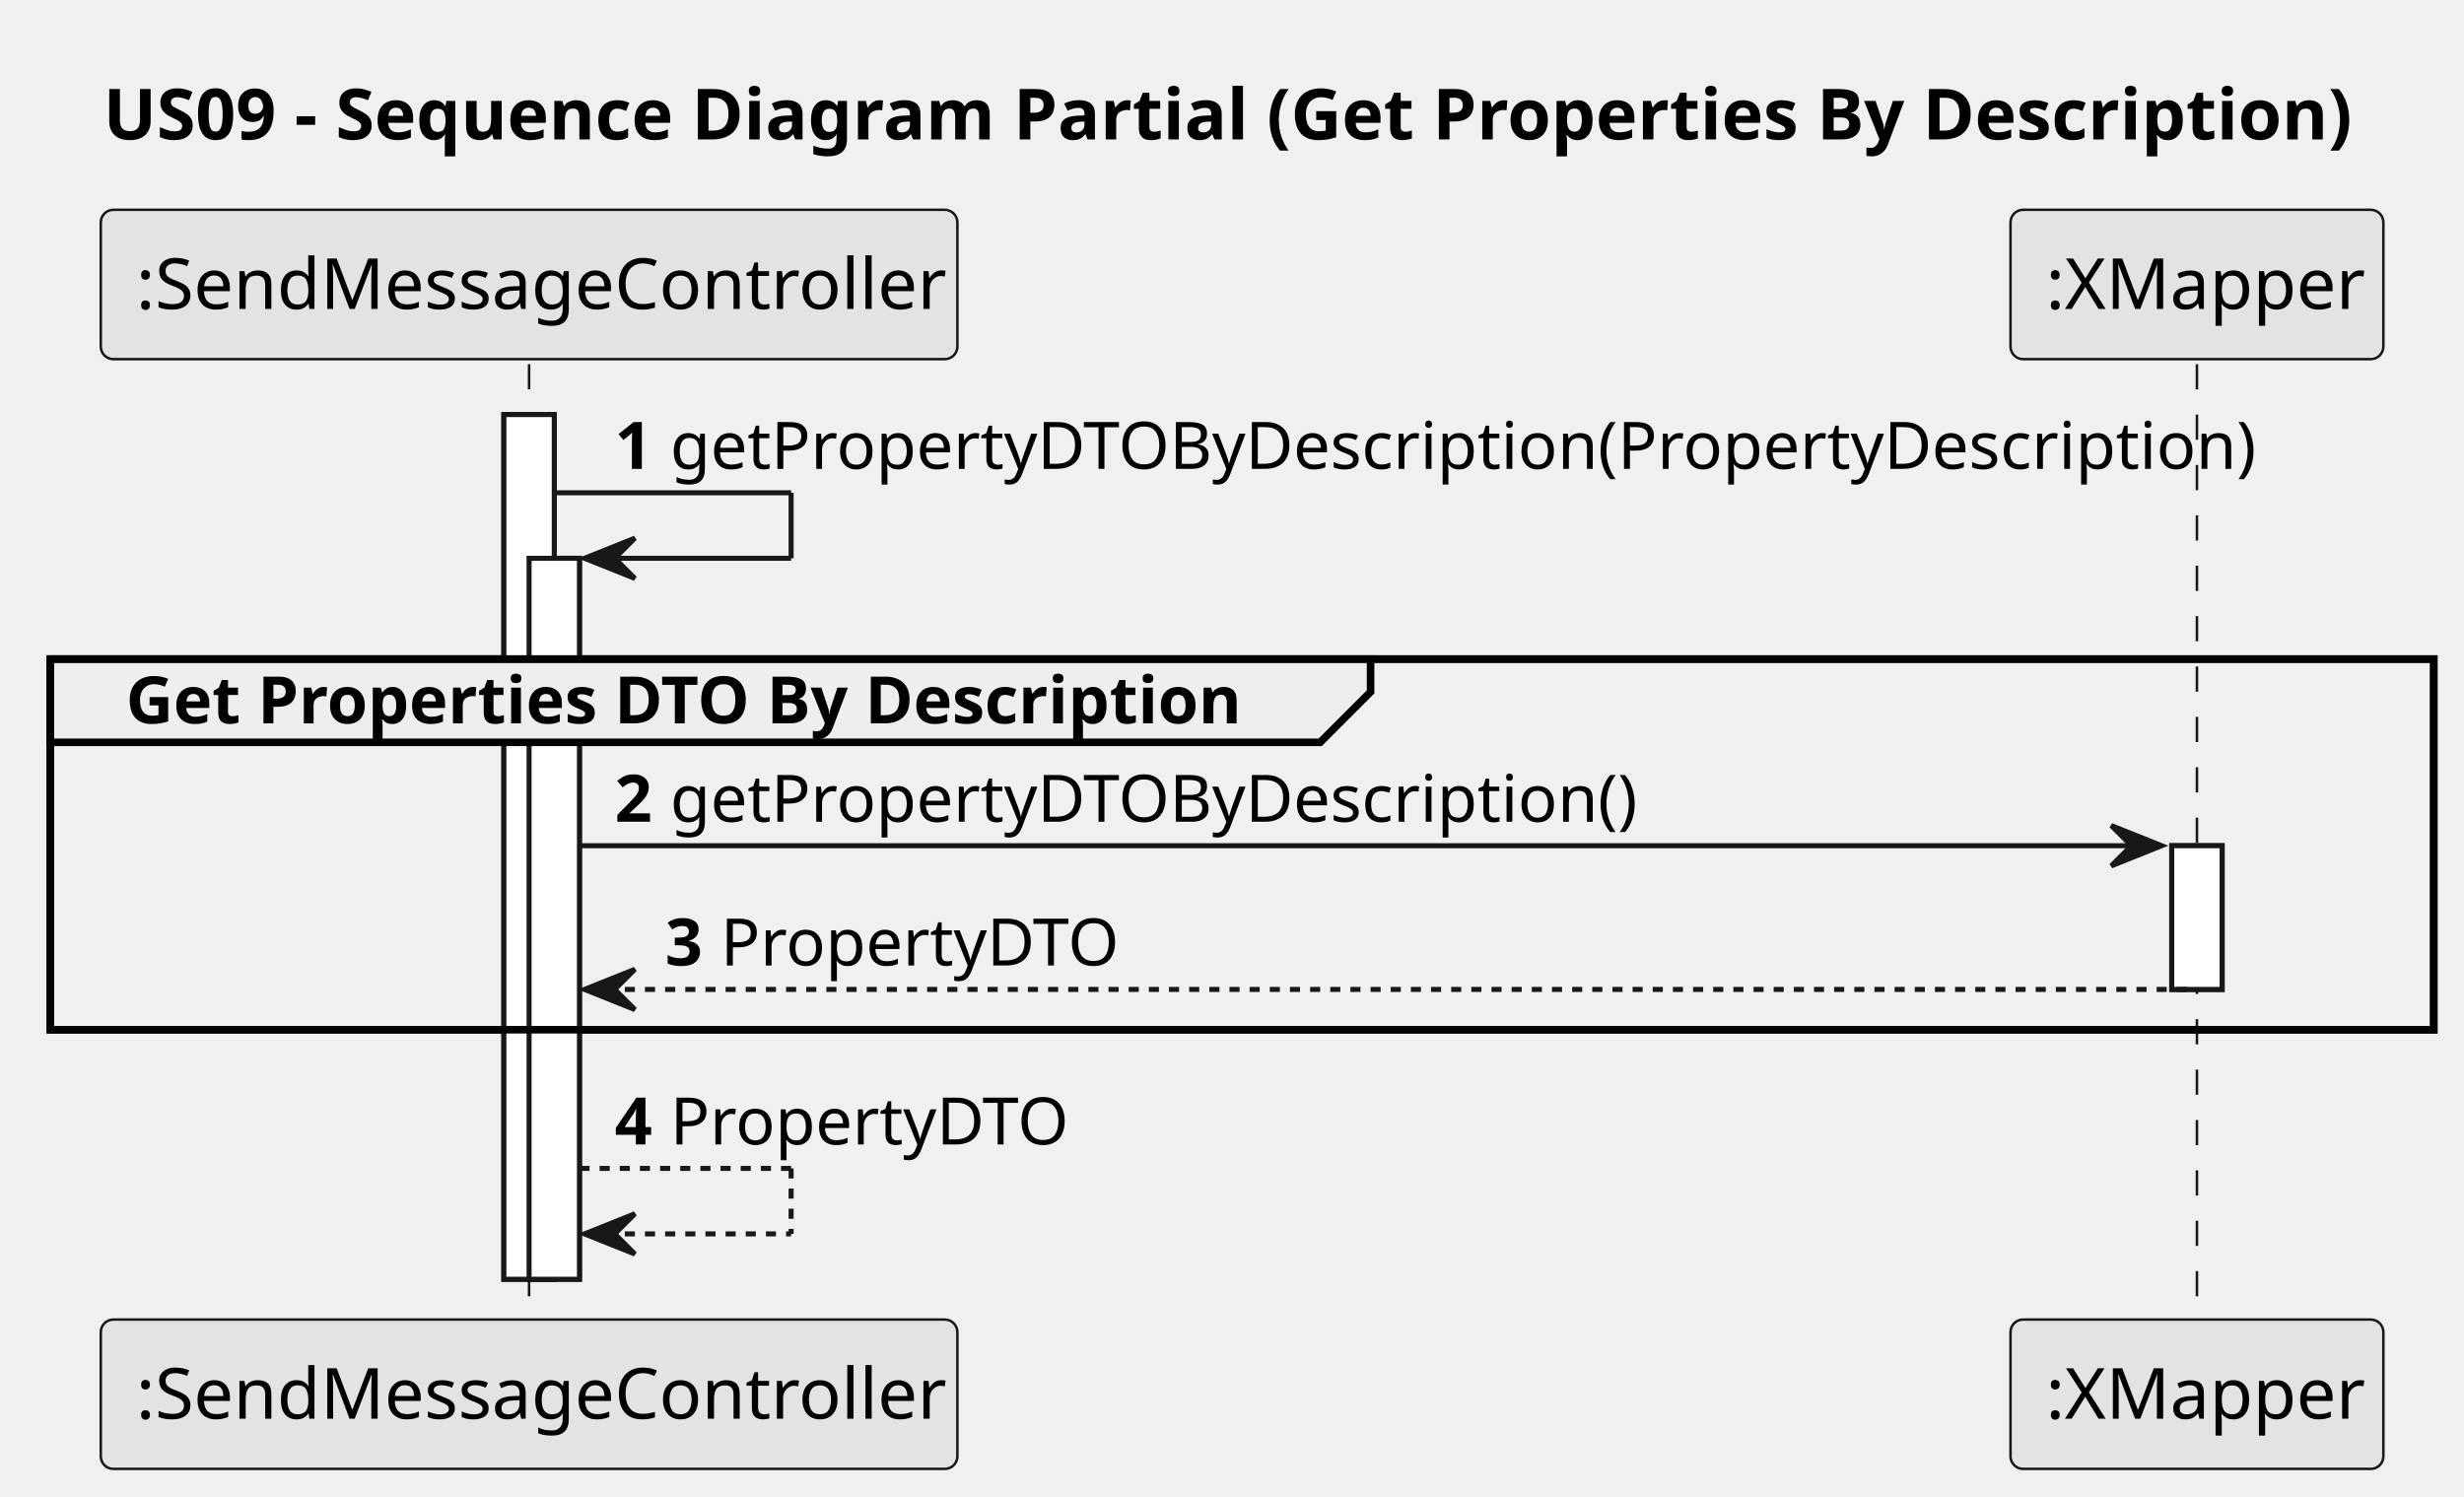
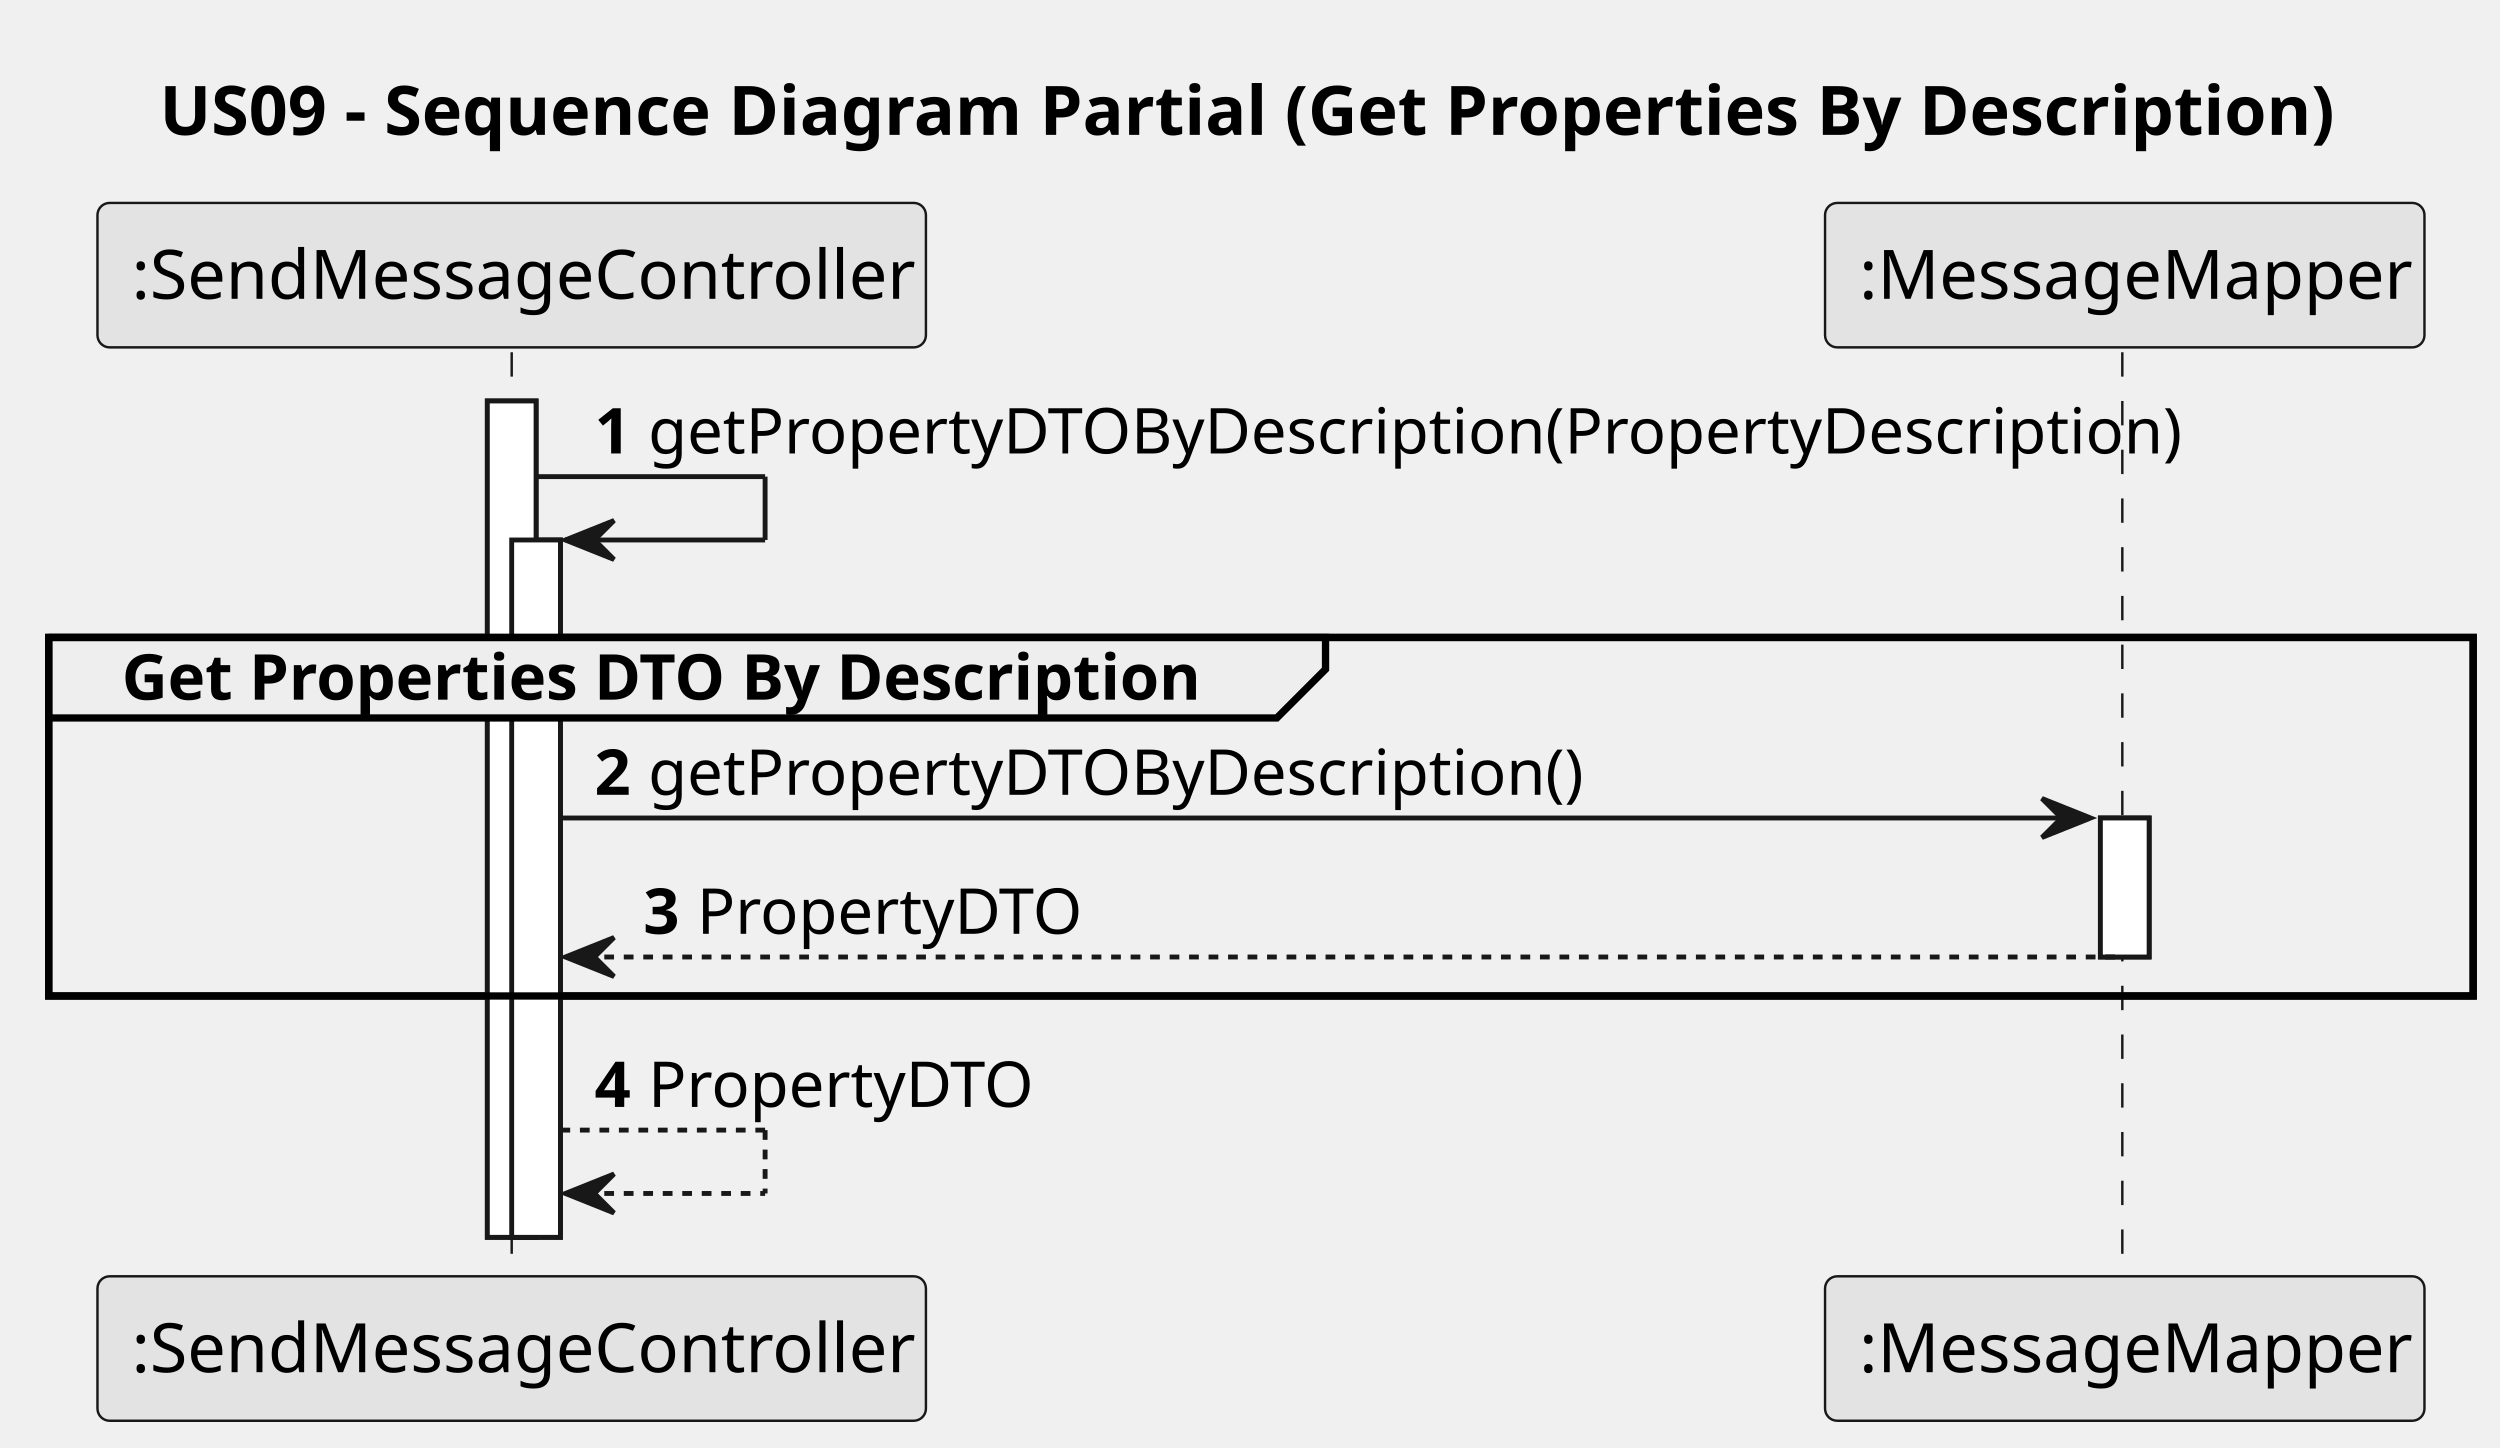
- <svg xmlns="http://www.w3.org/2000/svg" contentStyleType="text/css" height="297px" preserveAspectRatio="none" style="width:489px;height:297px;background:#FFFFFF;" version="1.1" viewBox="0 0 489 297" width="489px" zoomAndPan="magnify">
+ <svg xmlns="http://www.w3.org/2000/svg" contentStyleType="text/css" height="297px" preserveAspectRatio="none" style="width:513px;height:297px;background:#FFFFFF;" version="1.1" viewBox="0 0 513 297" width="513px" zoomAndPan="magnify">
  <defs />
  <g>
-     <text fill="#000000" font-family="sans-serif" font-size="14" font-weight="bold" lengthAdjust="spacing" textLength="451" x="20.5" y="27.674">US09 - Sequence Diagram Partial (Get Properties By Description)</text>
+     <text fill="#000000" font-family="sans-serif" font-size="14" font-weight="bold" lengthAdjust="spacing" textLength="451" x="32.75" y="27.674">US09 - Sequence Diagram Partial (Get Properties By Description)</text>
    <rect fill="#FFFFFF" height="171.617" style="stroke:#181818;stroke-width:1.0;" width="10" x="100" y="82.281" />
    <rect fill="#FFFFFF" height="143.094" style="stroke:#181818;stroke-width:1.0;" width="10" x="105" y="110.805" />
    <rect fill="#FFFFFF" height="28.523" style="stroke:#181818;stroke-width:1.0;" width="10" x="431" y="167.852" />
-     <rect fill="none" height="73.57" style="stroke:#000000;stroke-width:1.5;" width="473" x="10" y="130.805" />
+     <rect fill="none" height="73.57" style="stroke:#000000;stroke-width:1.5;" width="497.5" x="10" y="130.805" />
    <line style="stroke:#181818;stroke-width:0.5;stroke-dasharray:5.0,5.0;" x1="105" x2="105" y1="72.281" y2="262.898" />
-     <line style="stroke:#181818;stroke-width:0.5;stroke-dasharray:5.0,5.0;" x1="436" x2="436" y1="72.281" y2="262.898" />
+     <line style="stroke:#181818;stroke-width:0.5;stroke-dasharray:5.0,5.0;" x1="435.5" x2="435.5" y1="72.281" y2="262.898" />
    <rect fill="#E3E3E3" height="29.641" rx="2.5" ry="2.5" style="stroke:#181818;stroke-width:0.5;" width="170" x="20" y="41.641" />
    <text fill="#000000" font-family="sans-serif" font-size="14" lengthAdjust="spacing" textLength="156" x="27" y="61.315">:SendMessageController</text>
    <rect fill="#E3E3E3" height="29.641" rx="2.5" ry="2.5" style="stroke:#181818;stroke-width:0.5;" width="170" x="20" y="261.898" />
    <text fill="#000000" font-family="sans-serif" font-size="14" lengthAdjust="spacing" textLength="156" x="27" y="281.572">:SendMessageController</text>
-     <rect fill="#E3E3E3" height="29.641" rx="2.5" ry="2.5" style="stroke:#181818;stroke-width:0.5;" width="74" x="399" y="41.641" />
-     <text fill="#000000" font-family="sans-serif" font-size="14" lengthAdjust="spacing" textLength="60" x="406" y="61.315">:XMapper</text>
-     <rect fill="#E3E3E3" height="29.641" rx="2.5" ry="2.5" style="stroke:#181818;stroke-width:0.5;" width="74" x="399" y="261.898" />
-     <text fill="#000000" font-family="sans-serif" font-size="14" lengthAdjust="spacing" textLength="60" x="406" y="281.572">:XMapper</text>
+     <rect fill="#E3E3E3" height="29.641" rx="2.5" ry="2.5" style="stroke:#181818;stroke-width:0.5;" width="123" x="374.5" y="41.641" />
+     <text fill="#000000" font-family="sans-serif" font-size="14" lengthAdjust="spacing" textLength="109" x="381.5" y="61.315">:MessageMapper</text>
+     <rect fill="#E3E3E3" height="29.641" rx="2.5" ry="2.5" style="stroke:#181818;stroke-width:0.5;" width="123" x="374.5" y="261.898" />
+     <text fill="#000000" font-family="sans-serif" font-size="14" lengthAdjust="spacing" textLength="109" x="381.5" y="281.572">:MessageMapper</text>
    <rect fill="#FFFFFF" height="171.617" style="stroke:#181818;stroke-width:1.0;" width="10" x="100" y="82.281" />
    <rect fill="#FFFFFF" height="143.094" style="stroke:#181818;stroke-width:1.0;" width="10" x="105" y="110.805" />
    <rect fill="#FFFFFF" height="28.523" style="stroke:#181818;stroke-width:1.0;" width="10" x="431" y="167.852" />
    <line style="stroke:#181818;stroke-width:1.0;" x1="110" x2="157" y1="97.805" y2="97.805" />
    <line style="stroke:#181818;stroke-width:1.0;" x1="157" x2="157" y1="97.805" y2="110.805" />
    <line style="stroke:#181818;stroke-width:1.0;" x1="116" x2="157" y1="110.805" y2="110.805" />
    <polygon fill="#181818" points="126,106.805,116,110.805,126,114.805,122,110.805" style="stroke:#181818;stroke-width:1.0;" />
    <text fill="#000000" font-family="sans-serif" font-size="13" font-weight="bold" lengthAdjust="spacing" textLength="7" x="122" y="93.05">1</text>
    <text fill="#000000" font-family="sans-serif" font-size="13" lengthAdjust="spacing" textLength="296" x="133" y="93.05">getPropertyDTOByDescription(PropertyDescription)</text>
    <path d="M10,130.805 L272,130.805 L272,137.328 L262,147.328 L10,147.328 L10,130.805 " fill="#EEEEEE" style="stroke:#000000;stroke-width:1.5;" />
-     <rect fill="none" height="73.57" style="stroke:#000000;stroke-width:1.5;" width="473" x="10" y="130.805" />
+     <rect fill="none" height="73.57" style="stroke:#000000;stroke-width:1.5;" width="497.5" x="10" y="130.805" />
    <text fill="#000000" font-family="sans-serif" font-size="13" font-weight="bold" lengthAdjust="spacing" textLength="217" x="25" y="143.573">Get Properties DTO By Description</text>
    <polygon fill="#181818" points="419,163.852,429,167.852,419,171.852,423,167.852" style="stroke:#181818;stroke-width:1.0;" />
    <line style="stroke:#181818;stroke-width:1.0;" x1="115" x2="425" y1="167.852" y2="167.852" />
    <text fill="#000000" font-family="sans-serif" font-size="13" font-weight="bold" lengthAdjust="spacing" textLength="7" x="122" y="163.097">2</text>
    <text fill="#000000" font-family="sans-serif" font-size="13" lengthAdjust="spacing" textLength="182" x="133" y="163.097">getPropertyDTOByDescription()</text>
    <polygon fill="#181818" points="126,192.375,116,196.375,126,200.375,122,196.375" style="stroke:#181818;stroke-width:1.0;" />
    <line style="stroke:#181818;stroke-width:1.0;stroke-dasharray:2.0,2.0;" x1="120" x2="435" y1="196.375" y2="196.375" />
    <text fill="#000000" font-family="sans-serif" font-size="13" font-weight="bold" lengthAdjust="spacing" textLength="7" x="132" y="191.62">3</text>
    <text fill="#000000" font-family="sans-serif" font-size="13" lengthAdjust="spacing" textLength="75" x="143" y="191.62">PropertyDTO</text>
    <line style="stroke:#181818;stroke-width:1.0;stroke-dasharray:2.0,2.0;" x1="115" x2="157" y1="231.898" y2="231.898" />
    <line style="stroke:#181818;stroke-width:1.0;stroke-dasharray:2.0,2.0;" x1="157" x2="157" y1="231.898" y2="244.898" />
    <line style="stroke:#181818;stroke-width:1.0;stroke-dasharray:2.0,2.0;" x1="116" x2="157" y1="244.898" y2="244.898" />
    <polygon fill="#181818" points="126,240.898,116,244.898,126,248.898,122,244.898" style="stroke:#181818;stroke-width:1.0;" />
    <text fill="#000000" font-family="sans-serif" font-size="13" font-weight="bold" lengthAdjust="spacing" textLength="7" x="122" y="227.144">4</text>
    <text fill="#000000" font-family="sans-serif" font-size="13" lengthAdjust="spacing" textLength="75" x="133" y="227.144">PropertyDTO</text>
  </g>
</svg>
